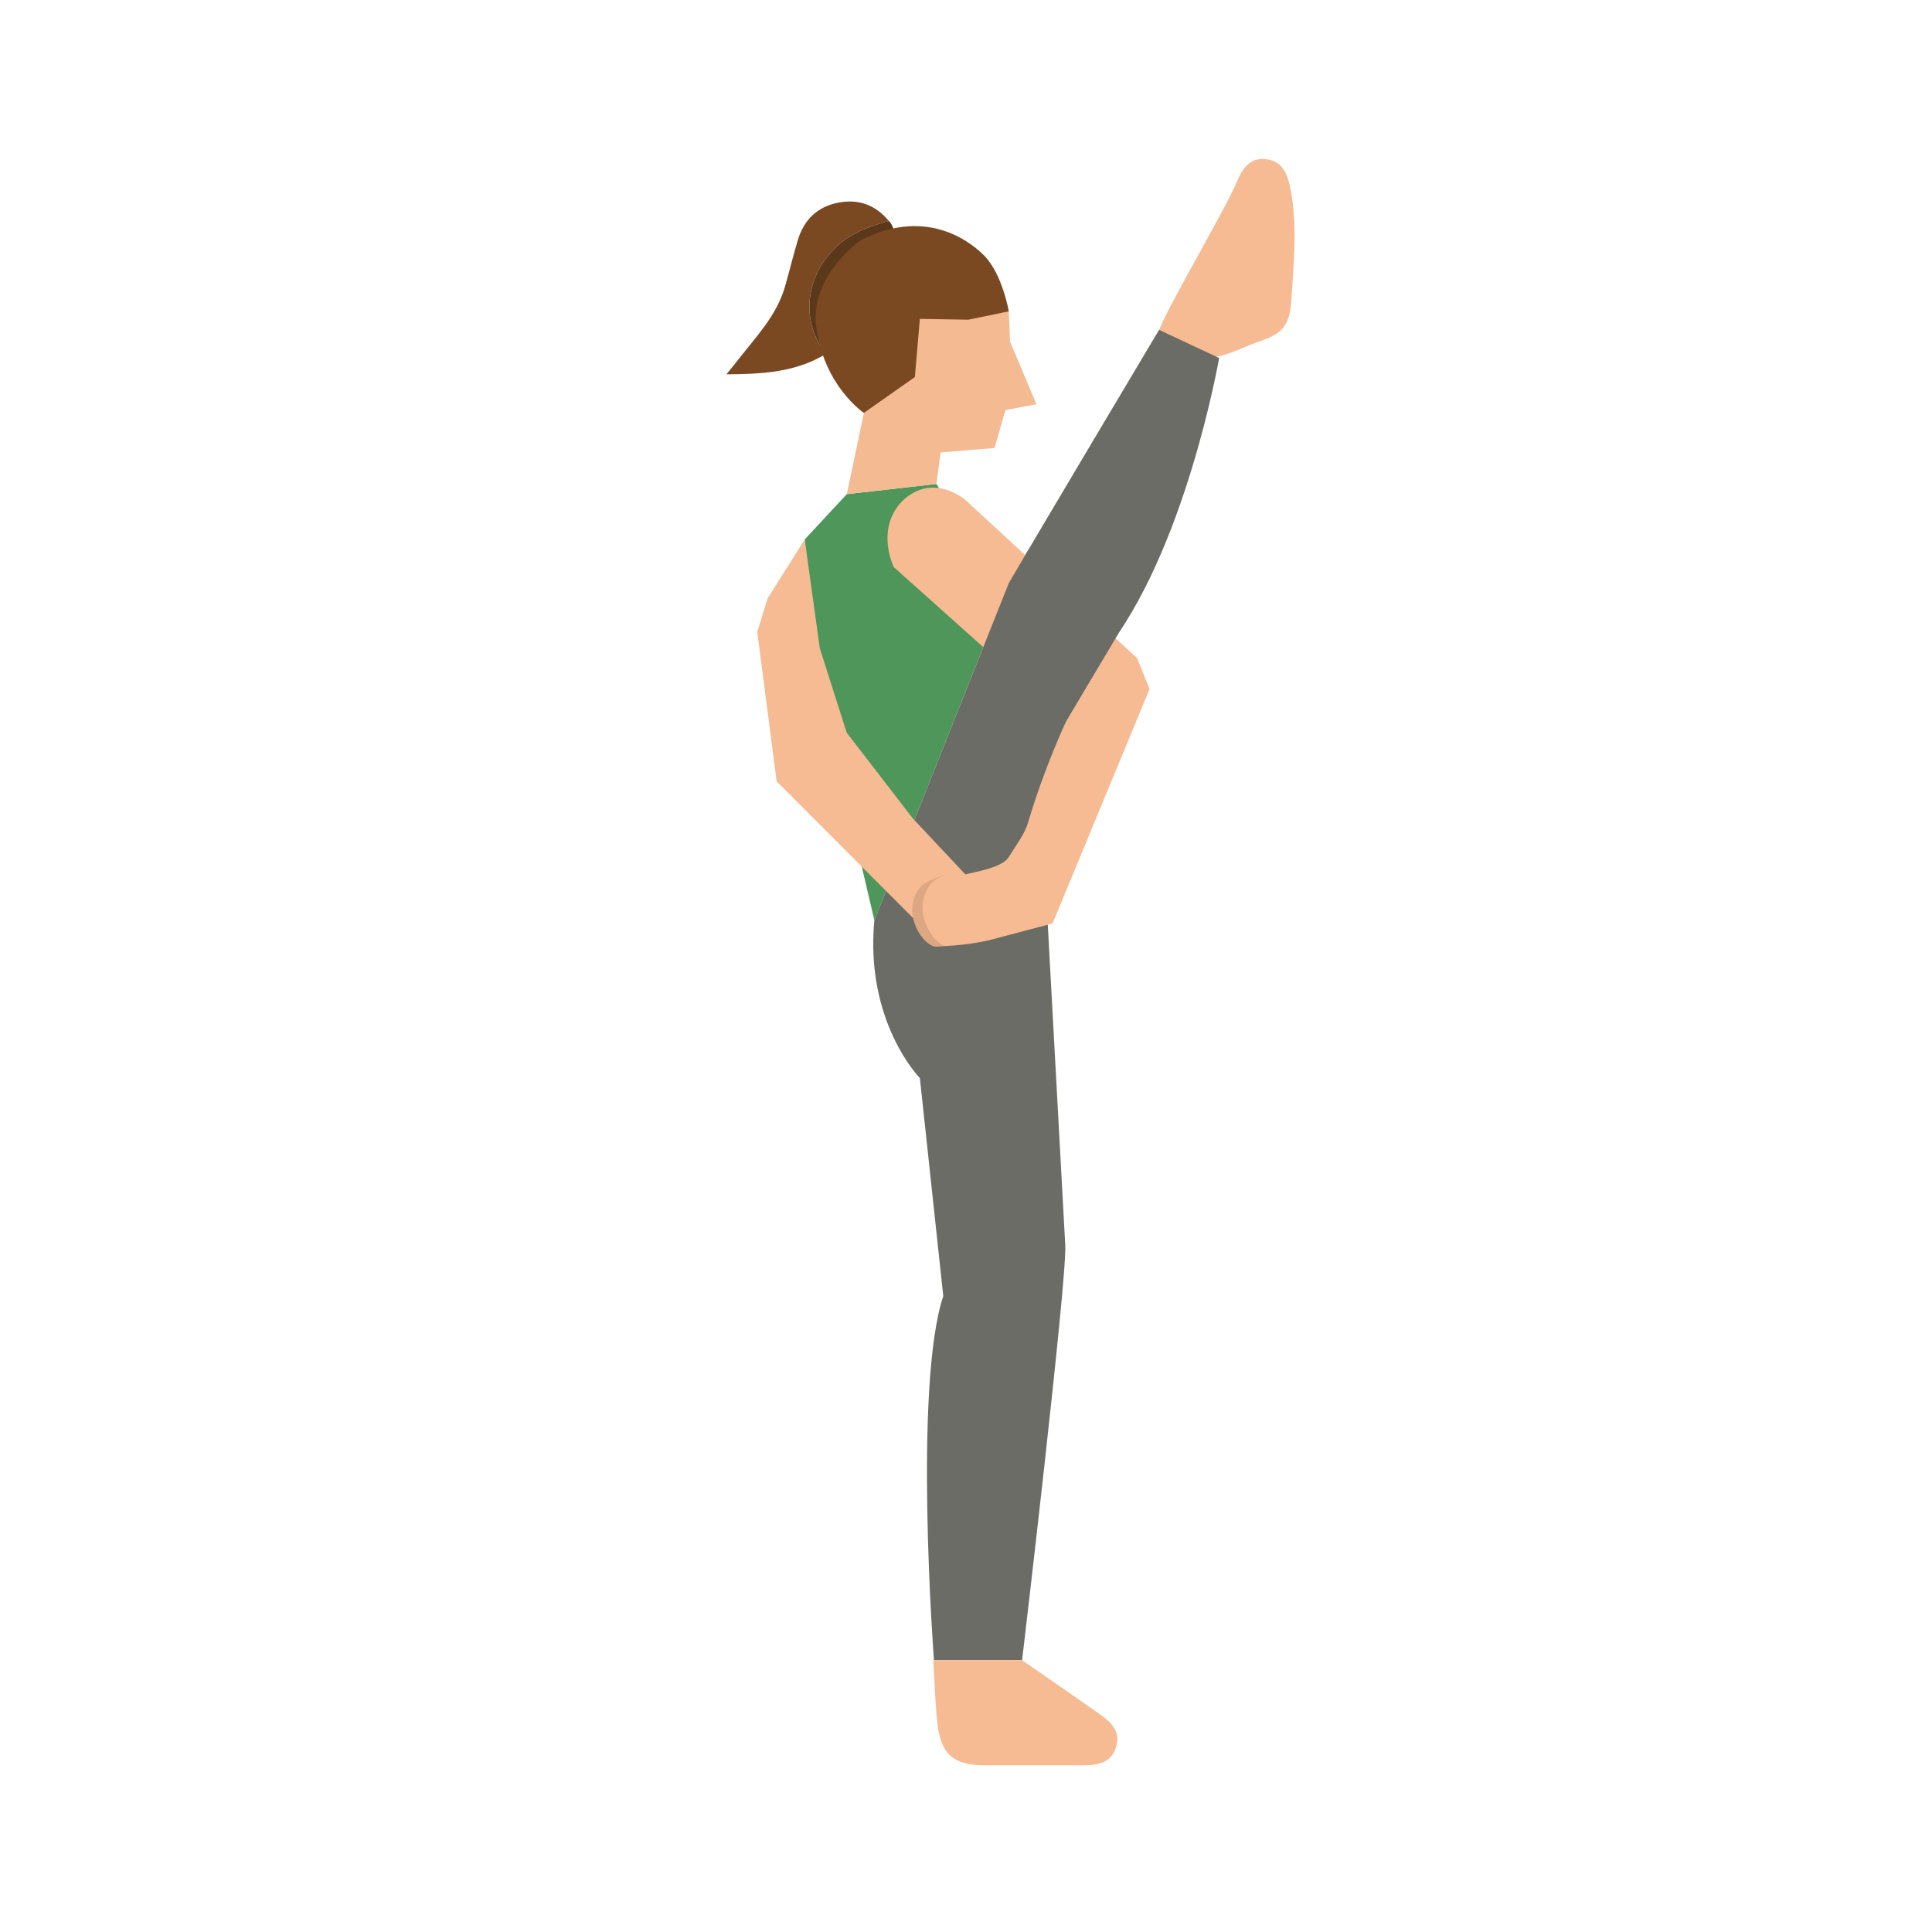
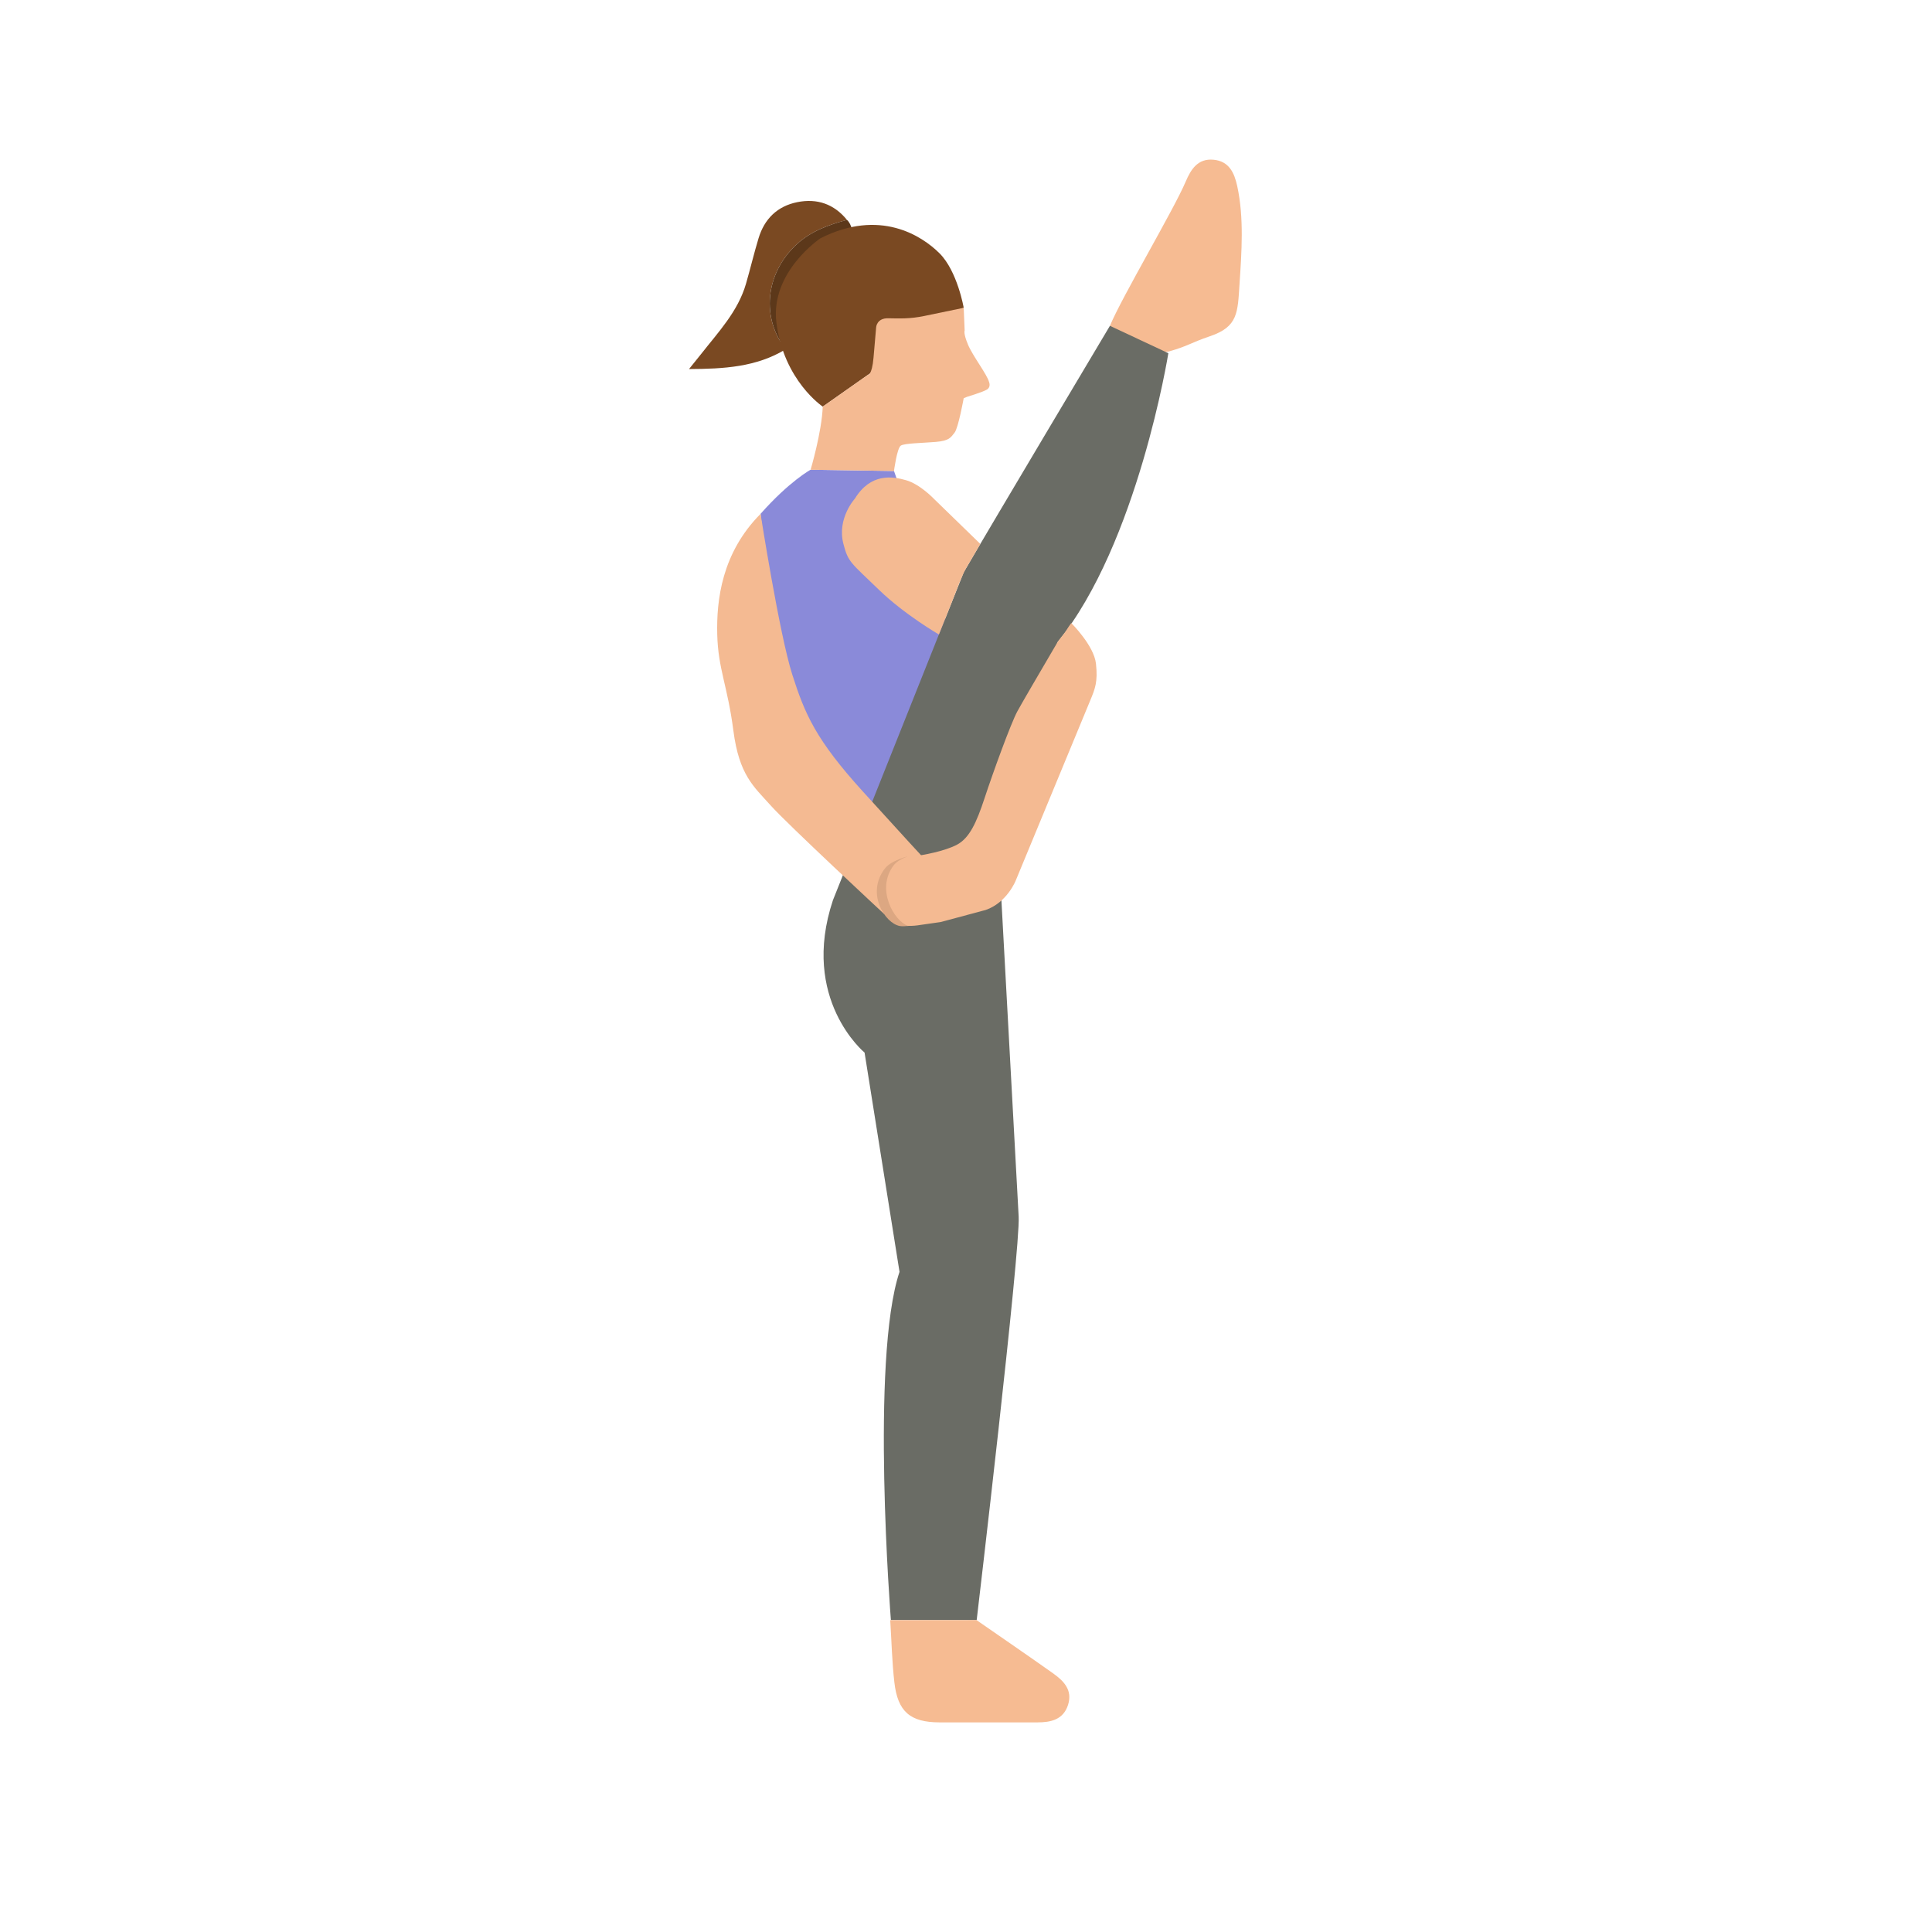
- <svg xmlns="http://www.w3.org/2000/svg" width="500" height="500" viewBox="0 0 500 500" fill="none">
-   <path d="M300.318 86.993C300.202 86.45 300.085 85.91 299.969 85.367C303.105 77.772 316.913 54.569 320.119 47.006C321.495 43.767 323.333 40.779 327.535 41.185C331.662 41.584 333.056 44.66 333.825 48.191C335.67 56.647 334.986 65.862 334.449 74.082C333.941 81.878 334.068 85.582 326.593 88.126C321.375 89.9 320.903 90.687 315.597 92.204C309.356 92.814 301.835 93.925 300.314 86.993H300.318Z" fill="#F6BB92" />
-   <path d="M219.154 127.88L208.257 139.614L212.271 178.462L226.284 238.159L260.207 153.093L242.342 125.252L219.154 127.88Z" fill="#4E965A" />
-   <path d="M230.012 57.184C226.555 52.95 222.057 51.412 216.794 52.474C211.484 53.546 208.059 56.922 206.5 62.069C205.286 66.073 204.32 70.148 203.159 74.17C201.018 81.578 195.782 87.036 191.196 92.895C190.23 94.13 189.231 95.34 188 96.871C197.218 96.829 205.925 96.37 213.76 91.583C207.332 83.663 208.01 71.644 216.663 63.675C220.452 60.182 225.148 58.499 230.009 57.191L230.012 57.184Z" fill="#7A4922" />
-   <path d="M230.013 57.184C225.148 58.492 220.456 60.179 216.667 63.668C208.013 71.641 207.333 83.66 213.764 91.576C213.922 91.58 214.035 91.513 214.109 91.371C214.66 89.258 213.294 87.523 212.868 85.614C210.546 75.235 217.101 65.199 226.375 61.389C227.995 60.722 229.67 60.186 231.318 59.593C231.064 58.69 230.729 57.833 230.016 57.18L230.013 57.184Z" fill="#5C381A" />
-   <path d="M261.075 80.576L261.4 88.436L268.219 104.6L260.207 106.135L257.378 115.939L243.433 117.082L242.342 125.252L219.154 127.88L223.578 106.855L229.836 99.602L233.721 82.446L261.075 80.576Z" fill="#F4BA92" />
-   <path d="M261.075 80.576C261.075 80.576 259.403 70.847 254.654 66.098C249.906 61.35 238.705 54.1 222.954 62.087C222.954 62.087 209.562 71.055 211.248 84.506C213.185 99.962 223.578 106.855 223.578 106.855L236.765 97.584L238.063 82.52L250.608 82.742L261.075 80.573V80.576Z" fill="#7A4922" />
-   <path d="M261.074 150.917C268.409 138.291 299.968 85.367 299.968 85.367L315.508 92.652C315.508 92.652 306.766 143.152 285.402 169.371L270.349 224.365C270.349 224.365 275.203 313.587 275.69 322.325C276.177 331.067 264.521 429.637 264.521 429.637H241.7C241.7 429.637 236.341 358.742 244.12 335.438L238.063 279.004C238.063 279.004 223.81 264.543 226.283 238.163L261.078 150.924L261.074 150.917Z" fill="#6A6C65" />
-   <path d="M231.318 146.775C231.318 146.775 226.957 138.002 232.461 130.883C232.461 130.883 239.04 121.587 249.616 129.182L294.278 170.323L297.495 178.331L272.402 238.988L256.411 243.211C256.411 243.211 251.557 244.506 244.759 244.83C241.382 244.992 235.332 236.339 240.335 229.858C243.291 226.027 258.281 226.299 261.075 221.776C263.075 218.534 265.16 215.927 266.066 212.865C270.377 198.299 275.934 186.657 275.934 186.657L231.318 146.779V146.775Z" fill="#F6BB92" />
-   <path d="M262.818 429.633C263.371 429.633 263.925 429.636 264.479 429.64C271.231 434.321 278.012 438.96 284.718 443.709C287.59 445.741 290.116 448.178 288.824 452.197C287.554 456.144 284.252 456.846 280.64 456.85C271.983 456.85 263.326 456.864 254.668 456.85C246.858 456.836 243.514 454.027 242.625 446.178C242.004 440.703 241.873 435.168 241.527 429.661C248.625 429.654 255.723 429.647 262.821 429.64L262.818 429.633Z" fill="#F6BB92" />
-   <path d="M208.257 139.614L198.675 154.829L195.977 163.543L200.997 202.225L242.829 244.124L256.997 241.718L251.765 228.348L236.225 211.803L219.122 189.602L212.162 167.751L208.257 139.614Z" fill="#F6BB92" />
-   <path d="M240.797 228.877C241.545 227.893 242.903 227.12 244.575 226.439C241.672 227.339 239.111 228.32 237.992 229.787C232.99 236.377 239.044 245.172 242.416 245.006C243.161 244.971 243.884 244.922 244.575 244.865C240.952 243.694 235.915 235.298 240.793 228.874L240.797 228.877Z" fill="#DCA782" />
-   <path d="M254.474 167.472L261.074 150.917L266.017 142.492L289.568 163.733L275.933 186.653L260.206 183.355L254.474 173.971V167.472Z" fill="#6A6C65" />
+ <svg xmlns="http://www.w3.org/2000/svg" width="501" height="500" viewBox="0 0 501 500" fill="none">
+   <path d="M231.827 122.13L210.205 121.8C210.205 121.8 204.718 124.772 197.229 133.237L202.045 180.868L225.553 213.317L245.965 162.882L231.83 122.127L231.827 122.13Z" fill="#8A8AD9" />
+   <path d="M288.164 86.072C288.05 85.545 287.939 85.015 287.824 84.488C290.882 77.084 304.341 54.465 307.471 47.092C308.811 43.936 310.605 41.025 314.701 41.419C318.723 41.806 320.082 44.806 320.832 48.248C322.632 56.494 321.965 65.476 321.441 73.489C320.946 81.087 321.07 84.7 313.78 87.18C308.694 88.91 308.233 89.679 303.061 91.155C296.978 91.749 289.647 92.835 288.164 86.075V86.072Z" fill="#F6BB92" />
+   <path d="M219.628 57.011C216.26 52.883 211.875 51.385 206.744 52.42C201.569 53.464 198.229 56.754 196.708 61.773C195.524 65.675 194.584 69.651 193.45 73.569C191.361 80.792 186.259 86.11 181.789 91.825C180.846 93.028 179.874 94.209 178.674 95.698C187.659 95.657 196.146 95.209 203.785 90.542C197.518 82.824 198.181 71.105 206.617 63.336C210.313 59.932 214.888 58.29 219.628 57.014V57.011Z" fill="#7A4922" />
+   <path d="M219.628 57.011C214.888 58.288 210.313 59.929 206.617 63.333C198.181 71.102 197.518 82.821 203.785 90.539C203.938 90.543 204.052 90.476 204.122 90.342C204.658 88.282 203.325 86.59 202.912 84.732C200.651 74.617 207.04 64.831 216.082 61.117C217.66 60.469 219.292 59.945 220.898 59.364C220.651 58.484 220.324 57.646 219.628 57.011Z" fill="#5C381A" />
+   <path d="M249.909 79.817C249.909 79.817 248.277 70.334 243.651 65.704C239.025 61.075 228.103 54.011 212.745 61.793C212.745 61.793 199.693 70.537 201.338 83.65C203.227 98.715 213.355 105.436 213.355 105.436L226.211 96.4L229.087 83.208L240.165 83.535L249.909 79.82V79.817Z" fill="#7A4922" />
+   <path d="M249.908 148.388C257.055 136.081 287.824 84.484 287.824 84.484L302.972 91.584C302.972 91.584 295.06 140.971 274.232 166.53L258.951 219.981C258.951 219.981 263.685 306.957 264.158 315.476C264.631 323.997 253.271 420.086 253.271 420.086H231.023C231.023 420.086 225.677 352.515 233.259 329.795L224.197 272.94C224.197 272.94 207.433 259.145 215.993 233.427L249.912 148.381L249.908 148.388Z" fill="#6A6C65" />
+   <path d="M251.607 420.092C252.146 420.092 252.686 420.095 253.226 420.098C259.808 424.664 266.418 429.185 272.955 433.814C275.756 435.795 278.216 438.17 276.959 442.088C275.724 445.936 272.501 446.622 268.98 446.622C260.541 446.622 252.102 446.635 243.663 446.622C236.049 446.609 232.788 443.869 231.922 436.221C231.315 430.88 231.191 425.489 230.852 420.12C237.77 420.114 244.688 420.105 251.61 420.098L251.607 420.092Z" fill="#F6BB92" />
+   <path d="M221.696 129.287C221.696 129.287 217.006 134.395 218.698 140.98C219.949 145.844 220.584 145.825 227.915 152.928C234.596 159.399 243.473 164.526 243.473 164.526C243.473 164.526 245.092 160.526 246.775 156.249C248.14 152.779 249.483 149.121 250.547 147.302C252.893 143.295 254.217 141.044 254.217 141.044L242.117 129.287C242.117 129.287 238.587 125.572 234.983 124.527C231.379 123.483 225.769 122.651 221.692 129.287H221.696Z" fill="#F4BA92" />
+   <path d="M277.81 161.577C277.81 161.577 283.7 167.396 284.205 172.102C284.713 176.807 283.979 178.582 282.725 181.608C281.474 184.634 269.254 214.171 269.254 214.171L263.393 228.338C263.393 228.338 261.157 234.043 255.604 235.958L243.962 239.085L237.882 239.955C237.882 239.955 233.354 240.609 231.658 239.056C231.658 239.056 228.598 235.97 228.01 232.592C228.01 232.592 227.347 228.592 229.468 225.385C231.589 222.178 235.021 222.165 236.977 222.01C238.932 221.851 245.171 220.698 248.286 218.962C251.401 217.225 253.207 213.377 255.328 206.925C257.449 200.474 262.107 187.612 263.815 184.459C264.872 182.506 269.587 174.439 273.029 168.574C273.403 167.933 273.765 167.32 274.102 166.742C274.75 165.637 276.093 164.196 276.537 163.44C277.172 162.358 277.801 161.57 277.801 161.57L277.81 161.577Z" fill="#F4BA92" />
+   <path d="M197.229 133.24C197.229 133.24 202.119 164.456 205.43 174.861C208.745 185.262 211.593 191.835 223.74 205.224C235.888 218.609 238.85 221.765 238.85 221.765L229.274 237.005C229.274 237.005 204.312 213.847 199.883 208.894C195.451 203.941 191.682 201.039 190.174 189.434C188.669 177.83 186.215 173.47 185.993 164.533C185.77 155.595 187.171 143.374 197.229 133.243V133.24Z" fill="#F4BA92" />
+   <path d="M249.909 79.817L250.15 85.691C250.15 85.691 249.769 86.405 251.033 89.399C252.296 92.393 255.964 97.076 256.484 99.076C256.484 99.076 257.03 100.346 255.932 101.013C254.833 101.68 250.836 102.877 250.836 102.877L249.906 103.245C249.906 103.245 248.512 110.983 247.534 112.192C246.556 113.402 246.235 114.297 242.644 114.593C239.053 114.888 234.615 114.932 233.611 115.539C232.608 116.145 231.824 122.133 231.824 122.133L210.202 121.803C210.202 121.803 213.107 112.05 213.352 105.436L225.01 97.238C225.01 97.238 226.109 97.508 226.525 92.688L226.941 87.869L227.198 84.881C227.198 84.881 227.322 82.478 230.319 82.531C233.316 82.585 235.932 82.713 239.701 81.931L249.902 79.817H249.909Z" fill="#F4BA92" />
+   <path d="M231.738 224.388C232.465 223.429 233.789 222.673 235.421 222.013C232.589 222.889 230.499 223.841 229.414 225.273C224.537 231.696 229.48 239.412 233.319 240.117C234.049 240.25 234.824 240.148 235.5 240.094C231.969 238.955 226.982 230.652 231.738 224.391V224.388Z" fill="#DCA782" />
</svg>
